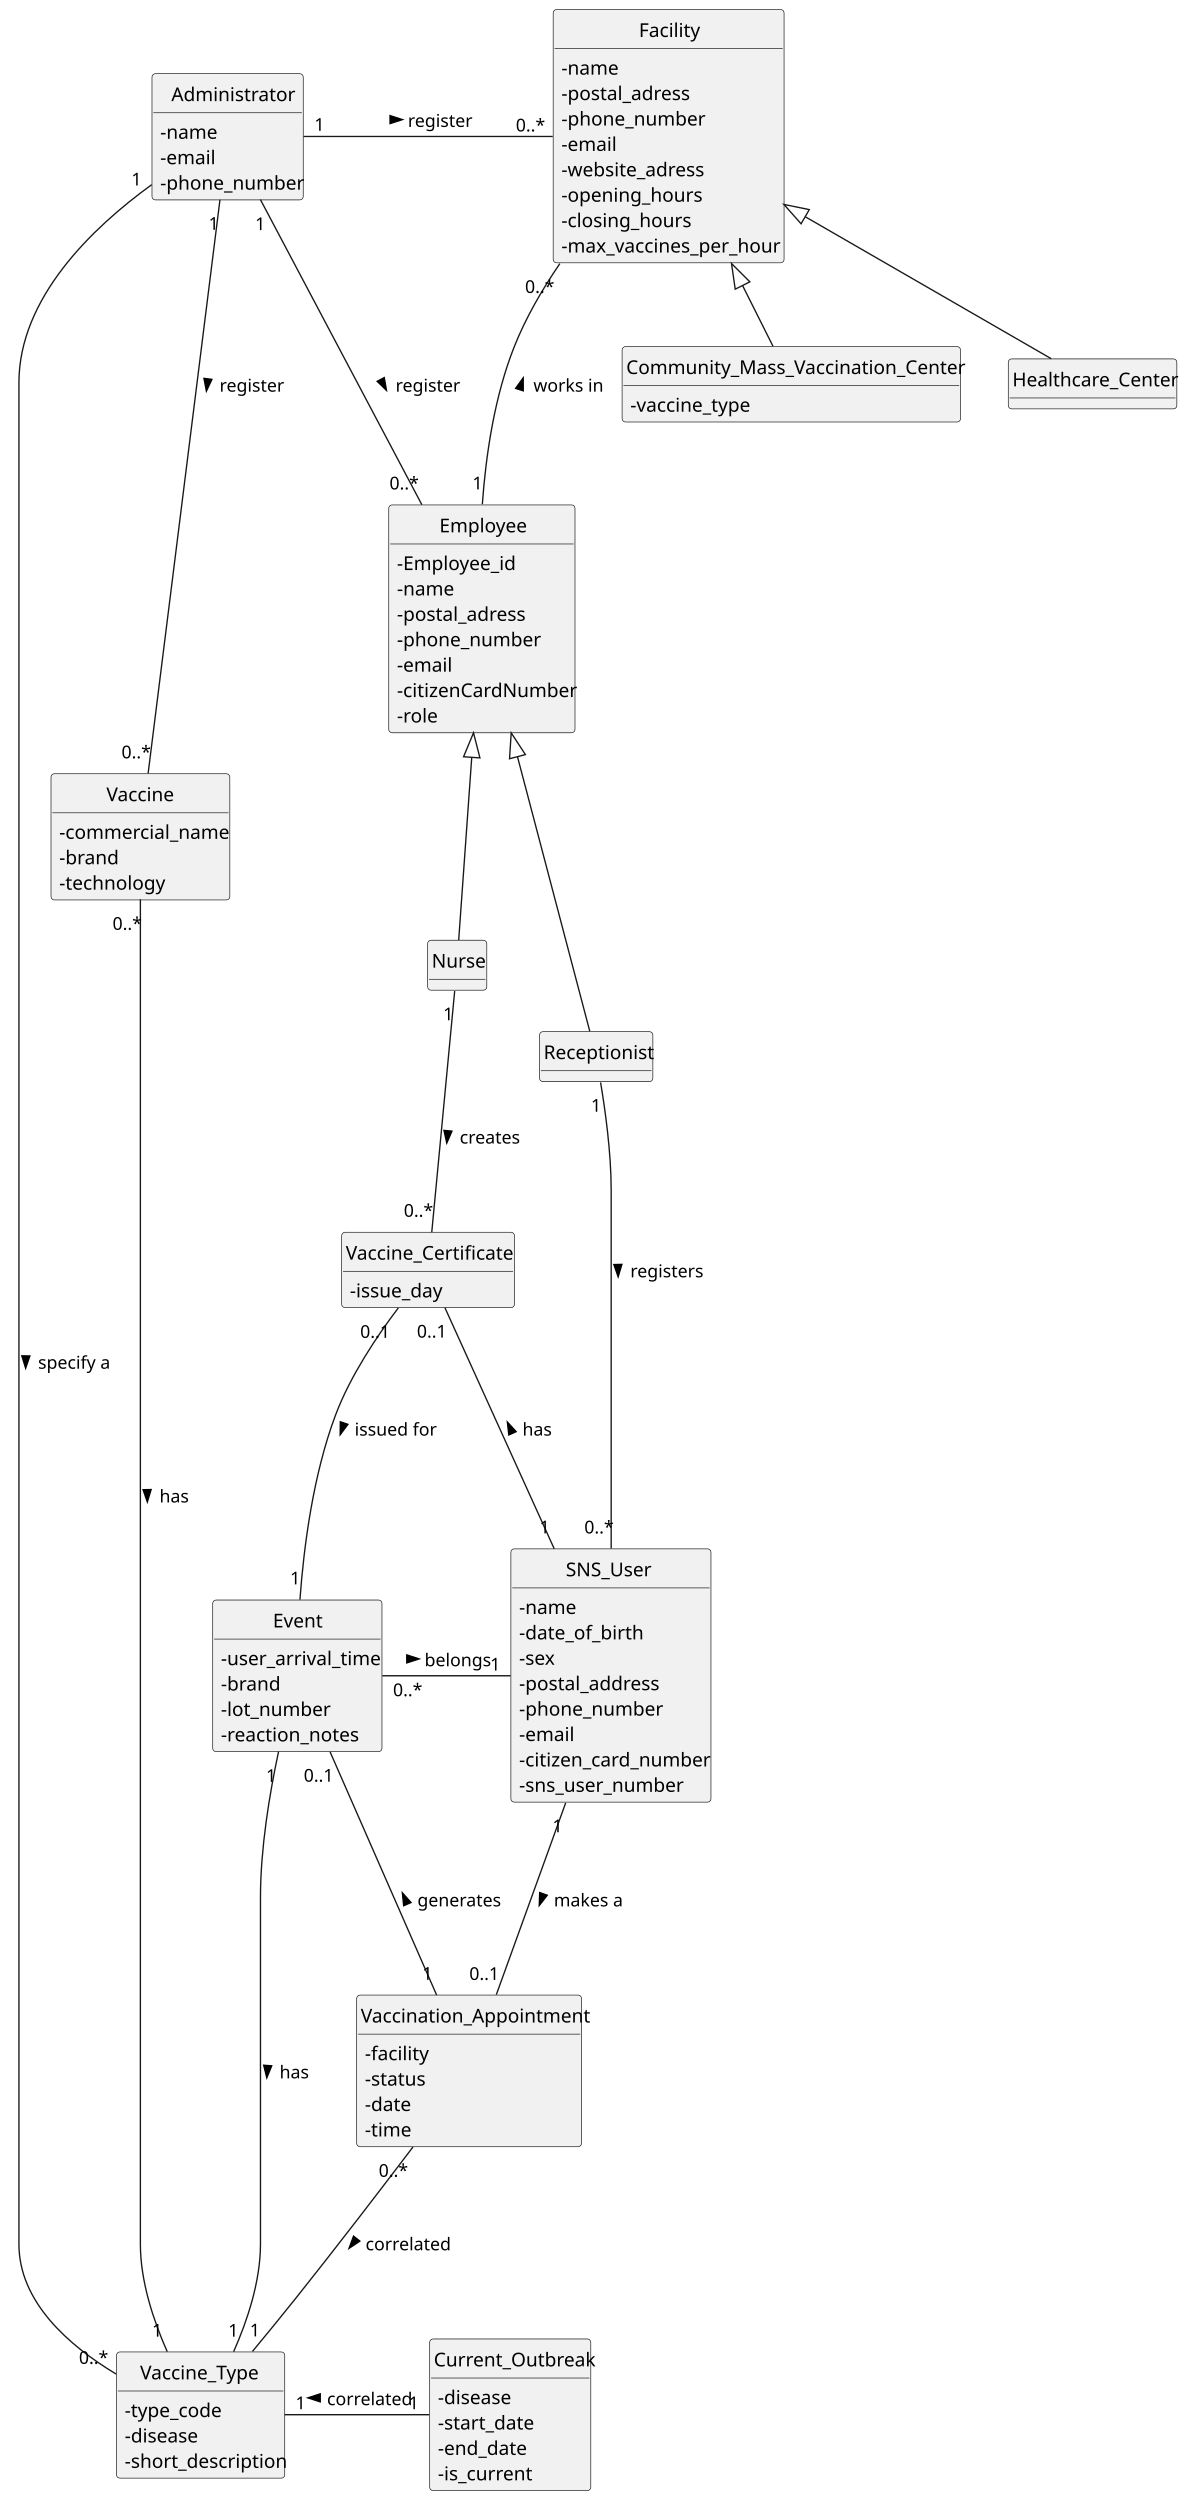
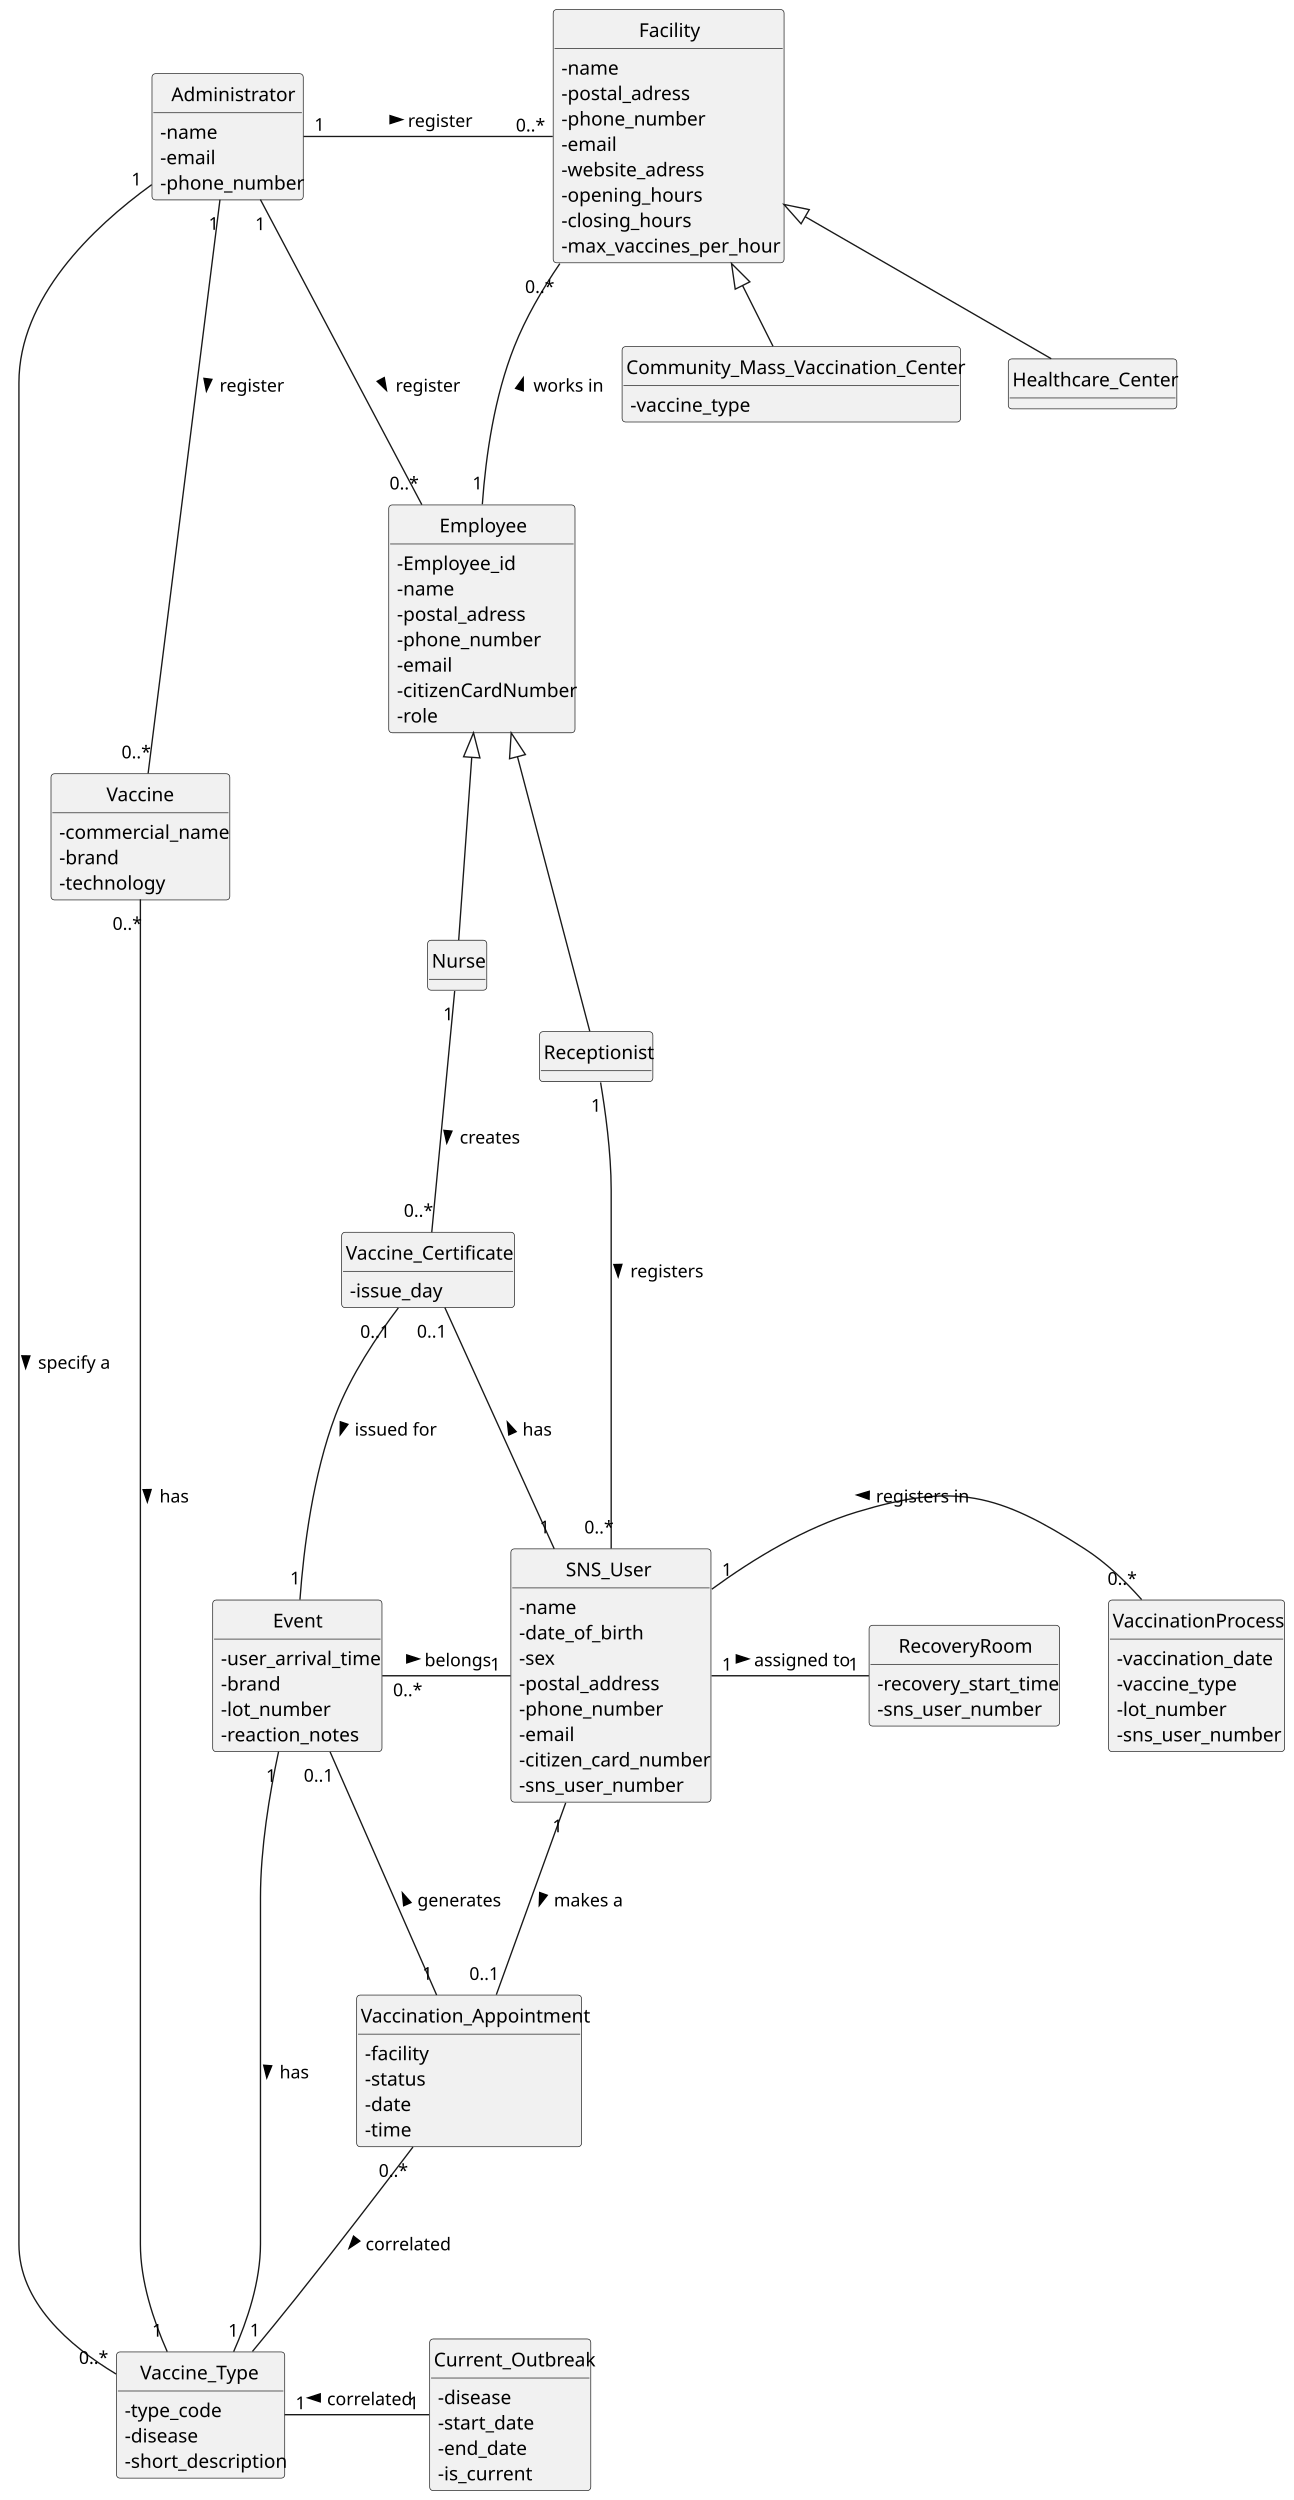
- <svg xmlns="http://www.w3.org/2000/svg" contentStyleType="text/css" height="1832px" preserveAspectRatio="none" style="width:869px;height:1832px;background:#FFFFFF;" version="1.1" viewBox="0 0 869 1832" width="869px" zoomAndPan="magnify">
+ <svg xmlns="http://www.w3.org/2000/svg" contentStyleType="text/css" height="1832px" preserveAspectRatio="none" style="width:948px;height:1832px;background:#FFFFFF;" version="1.1" viewBox="0 0 948 1832" width="948px" zoomAndPan="magnify">
  <defs />
  <g>
    <g id="elem_Vaccine">
-       <rect codeLine="8" fill="#F1F1F1" height="92.484" id="Vaccine" rx="2.5" ry="2.5" style="stroke:#181818;stroke-width:0.5;" width="131.034" x="37.373" y="567" />
+       <rect codeLine="6" fill="#F1F1F1" height="92.484" id="Vaccine" rx="2.5" ry="2.5" style="stroke:#181818;stroke-width:0.5;" width="131.034" x="37.373" y="567" />
      <text fill="#000000" font-family="sans-serif" font-size="14" lengthAdjust="spacing" textLength="49.807" x="77.986" y="587.107">Vaccine</text>
      <line style="stroke:#181818;stroke-width:0.5;" x1="38.373" x2="167.407" y1="595.621" y2="595.621" />
      <text fill="#000000" font-family="sans-serif" font-size="14" lengthAdjust="spacing" textLength="119.034" x="43.373" y="614.729">-commercial_name</text>
      <text fill="#000000" font-family="sans-serif" font-size="14" lengthAdjust="spacing" textLength="40.469" x="43.373" y="633.35">-brand</text>
      <text fill="#000000" font-family="sans-serif" font-size="14" lengthAdjust="spacing" textLength="72.379" x="43.373" y="651.971">-technology</text>
    </g>
    <g id="elem_Vaccine_Type">
-       <rect codeLine="14" fill="#F1F1F1" height="92.484" id="Vaccine_Type" rx="2.5" ry="2.5" style="stroke:#181818;stroke-width:0.5;" width="123.275" x="85.373" y="1723.5" />
+       <rect codeLine="12" fill="#F1F1F1" height="92.484" id="Vaccine_Type" rx="2.5" ry="2.5" style="stroke:#181818;stroke-width:0.5;" width="123.275" x="85.373" y="1723.5" />
      <text fill="#000000" font-family="sans-serif" font-size="14" lengthAdjust="spacing" textLength="88.717" x="102.652" y="1743.607">Vaccine_Type</text>
      <line style="stroke:#181818;stroke-width:0.5;" x1="86.373" x2="207.648" y1="1752.121" y2="1752.121" />
      <text fill="#000000" font-family="sans-serif" font-size="14" lengthAdjust="spacing" textLength="69.269" x="91.373" y="1771.228">-type_code</text>
      <text fill="#000000" font-family="sans-serif" font-size="14" lengthAdjust="spacing" textLength="52.917" x="91.373" y="1789.85">-disease</text>
      <text fill="#000000" font-family="sans-serif" font-size="14" lengthAdjust="spacing" textLength="111.275" x="91.373" y="1808.471">-short_description</text>
    </g>
    <g id="elem_Facility">
-       <rect codeLine="20" fill="#F1F1F1" height="185.59" id="Facility" rx="2.5" ry="2.5" style="stroke:#181818;stroke-width:0.5;" width="169.192" x="405.373" y="7" />
+       <rect codeLine="18" fill="#F1F1F1" height="185.59" id="Facility" rx="2.5" ry="2.5" style="stroke:#181818;stroke-width:0.5;" width="169.192" x="405.373" y="7" />
      <text fill="#000000" font-family="sans-serif" font-size="14" lengthAdjust="spacing" textLength="43.559" x="468.19" y="27.107">Facility</text>
      <line style="stroke:#181818;stroke-width:0.5;" x1="406.373" x2="573.565" y1="35.621" y2="35.621" />
      <text fill="#000000" font-family="sans-serif" font-size="14" lengthAdjust="spacing" textLength="39.683" x="411.373" y="54.728">-name</text>
      <text fill="#000000" font-family="sans-serif" font-size="14" lengthAdjust="spacing" textLength="91.827" x="411.373" y="73.35">-postal_adress</text>
      <text fill="#000000" font-family="sans-serif" font-size="14" lengthAdjust="spacing" textLength="98.848" x="411.373" y="91.971">-phone_number</text>
      <text fill="#000000" font-family="sans-serif" font-size="14" lengthAdjust="spacing" textLength="38.117" x="411.373" y="110.592">-email</text>
      <text fill="#000000" font-family="sans-serif" font-size="14" lengthAdjust="spacing" textLength="101.938" x="411.373" y="129.213">-website_adress</text>
      <text fill="#000000" font-family="sans-serif" font-size="14" lengthAdjust="spacing" textLength="97.296" x="411.373" y="147.834">-opening_hours</text>
      <text fill="#000000" font-family="sans-serif" font-size="14" lengthAdjust="spacing" textLength="91.048" x="411.373" y="166.455">-closing_hours</text>
      <text fill="#000000" font-family="sans-serif" font-size="14" lengthAdjust="spacing" textLength="157.192" x="411.373" y="185.076">-max_vaccines_per_hour</text>
    </g>
    <g id="elem_Employee">
-       <rect codeLine="31" fill="#F1F1F1" height="166.969" id="Employee" rx="2.5" ry="2.5" style="stroke:#181818;stroke-width:0.5;" width="136.482" x="284.873" y="370" />
+       <rect codeLine="29" fill="#F1F1F1" height="166.969" id="Employee" rx="2.5" ry="2.5" style="stroke:#181818;stroke-width:0.5;" width="136.482" x="284.873" y="370" />
      <text fill="#000000" font-family="sans-serif" font-size="14" lengthAdjust="spacing" textLength="62.255" x="321.986" y="390.107">Employee</text>
      <line style="stroke:#181818;stroke-width:0.5;" x1="285.873" x2="420.355" y1="398.621" y2="398.621" />
      <text fill="#000000" font-family="sans-serif" font-size="14" lengthAdjust="spacing" textLength="85.6" x="290.873" y="417.728">-Employee_id</text>
      <text fill="#000000" font-family="sans-serif" font-size="14" lengthAdjust="spacing" textLength="39.683" x="290.873" y="436.35">-name</text>
      <text fill="#000000" font-family="sans-serif" font-size="14" lengthAdjust="spacing" textLength="91.827" x="290.873" y="454.971">-postal_adress</text>
      <text fill="#000000" font-family="sans-serif" font-size="14" lengthAdjust="spacing" textLength="98.848" x="290.873" y="473.592">-phone_number</text>
      <text fill="#000000" font-family="sans-serif" font-size="14" lengthAdjust="spacing" textLength="38.117" x="290.873" y="492.213">-email</text>
      <text fill="#000000" font-family="sans-serif" font-size="14" lengthAdjust="spacing" textLength="124.482" x="290.873" y="510.834">-citizenCardNumber</text>
      <text fill="#000000" font-family="sans-serif" font-size="14" lengthAdjust="spacing" textLength="28.007" x="290.873" y="529.455">-role</text>
    </g>
    <g id="elem_SNS_User">
-       <rect codeLine="42" fill="#F1F1F1" height="185.59" id="SNS_User" rx="2.5" ry="2.5" style="stroke:#181818;stroke-width:0.5;" width="146.62" x="374.373" y="1135" />
+       <rect codeLine="39" fill="#F1F1F1" height="185.59" id="SNS_User" rx="2.5" ry="2.5" style="stroke:#181818;stroke-width:0.5;" width="146.62" x="374.373" y="1135" />
      <text fill="#000000" font-family="sans-serif" font-size="14" lengthAdjust="spacing" textLength="66.131" x="414.617" y="1155.107">SNS_User</text>
      <line style="stroke:#181818;stroke-width:0.5;" x1="375.373" x2="519.993" y1="1163.621" y2="1163.621" />
      <text fill="#000000" font-family="sans-serif" font-size="14" lengthAdjust="spacing" textLength="39.683" x="380.373" y="1182.728">-name</text>
      <text fill="#000000" font-family="sans-serif" font-size="14" lengthAdjust="spacing" textLength="86.393" x="380.373" y="1201.35">-date_of_birth</text>
      <text fill="#000000" font-family="sans-serif" font-size="14" lengthAdjust="spacing" textLength="26.448" x="380.373" y="1219.971">-sex</text>
      <text fill="#000000" font-family="sans-serif" font-size="14" lengthAdjust="spacing" textLength="99.613" x="380.373" y="1238.592">-postal_address</text>
      <text fill="#000000" font-family="sans-serif" font-size="14" lengthAdjust="spacing" textLength="98.848" x="380.373" y="1257.213">-phone_number</text>
      <text fill="#000000" font-family="sans-serif" font-size="14" lengthAdjust="spacing" textLength="38.117" x="380.373" y="1275.834">-email</text>
      <text fill="#000000" font-family="sans-serif" font-size="14" lengthAdjust="spacing" textLength="134.62" x="380.373" y="1294.455">-citizen_card_number</text>
      <text fill="#000000" font-family="sans-serif" font-size="14" lengthAdjust="spacing" textLength="116.724" x="380.373" y="1313.076">-sns_user_number</text>
    </g>
    <g id="elem_Vaccination_Appointment">
-       <rect codeLine="55" fill="#F1F1F1" height="111.106" id="Vaccination_Appointment" rx="2.5" ry="2.5" style="stroke:#181818;stroke-width:0.5;" width="164.772" x="261.373" y="1462" />
+       <rect codeLine="50" fill="#F1F1F1" height="111.106" id="Vaccination_Appointment" rx="2.5" ry="2.5" style="stroke:#181818;stroke-width:0.5;" width="164.772" x="261.373" y="1462" />
      <text fill="#000000" font-family="sans-serif" font-size="14" lengthAdjust="spacing" textLength="158.772" x="264.373" y="1482.107">Vaccination_Appointment</text>
      <line style="stroke:#181818;stroke-width:0.5;" x1="262.373" x2="425.144" y1="1490.621" y2="1490.621" />
      <text fill="#000000" font-family="sans-serif" font-size="14" lengthAdjust="spacing" textLength="43.559" x="267.373" y="1509.728">-facility</text>
      <text fill="#000000" font-family="sans-serif" font-size="14" lengthAdjust="spacing" textLength="42.014" x="267.373" y="1528.35">-status</text>
      <text fill="#000000" font-family="sans-serif" font-size="14" lengthAdjust="spacing" textLength="31.91" x="267.373" y="1546.971">-date</text>
      <text fill="#000000" font-family="sans-serif" font-size="14" lengthAdjust="spacing" textLength="31.11" x="267.373" y="1565.592">-time</text>
    </g>
    <g id="elem_Current_Outbreak">
-       <rect codeLine="62" fill="#F1F1F1" height="111.106" id="Current_Outbreak" rx="2.5" ry="2.5" style="stroke:#181818;stroke-width:0.5;" width="118.055" x="314.873" y="1714" />
+       <rect codeLine="57" fill="#F1F1F1" height="111.106" id="Current_Outbreak" rx="2.5" ry="2.5" style="stroke:#181818;stroke-width:0.5;" width="118.055" x="314.873" y="1714" />
      <text fill="#000000" font-family="sans-serif" font-size="14" lengthAdjust="spacing" textLength="112.055" x="317.873" y="1734.107">Current_Outbreak</text>
      <line style="stroke:#181818;stroke-width:0.5;" x1="315.873" x2="431.927" y1="1742.621" y2="1742.621" />
      <text fill="#000000" font-family="sans-serif" font-size="14" lengthAdjust="spacing" textLength="52.917" x="320.873" y="1761.728">-disease</text>
      <text fill="#000000" font-family="sans-serif" font-size="14" lengthAdjust="spacing" textLength="66.924" x="320.873" y="1780.35">-start_date</text>
      <text fill="#000000" font-family="sans-serif" font-size="14" lengthAdjust="spacing" textLength="63.055" x="320.873" y="1798.971">-end_date</text>
      <text fill="#000000" font-family="sans-serif" font-size="14" lengthAdjust="spacing" textLength="66.131" x="320.873" y="1817.592">-is_current</text>
    </g>
    <g id="elem_Community_Mass_Vaccination_Center">
-       <rect codeLine="69" fill="#F1F1F1" height="55.242" id="Community_Mass_Vaccination_Center" rx="2.5" ry="2.5" style="stroke:#181818;stroke-width:0.5;" width="247.999" x="455.873" y="254" />
+       <rect codeLine="64" fill="#F1F1F1" height="55.242" id="Community_Mass_Vaccination_Center" rx="2.5" ry="2.5" style="stroke:#181818;stroke-width:0.5;" width="247.999" x="455.873" y="254" />
      <text fill="#000000" font-family="sans-serif" font-size="14" lengthAdjust="spacing" textLength="241.999" x="458.873" y="274.107">Community_Mass_Vaccination_Center</text>
      <line style="stroke:#181818;stroke-width:0.5;" x1="456.873" x2="702.872" y1="282.621" y2="282.621" />
      <text fill="#000000" font-family="sans-serif" font-size="14" lengthAdjust="spacing" textLength="86.379" x="461.873" y="301.728">-vaccine_type</text>
    </g>
    <g id="elem_Healthcare_Center">
-       <rect codeLine="73" fill="#F1F1F1" height="36.621" id="Healthcare_Center" rx="2.5" ry="2.5" style="stroke:#181818;stroke-width:0.5;" width="123.51" x="738.873" y="263" />
+       <rect codeLine="68" fill="#F1F1F1" height="36.621" id="Healthcare_Center" rx="2.5" ry="2.5" style="stroke:#181818;stroke-width:0.5;" width="123.51" x="738.873" y="263" />
      <text fill="#000000" font-family="sans-serif" font-size="14" lengthAdjust="spacing" textLength="117.51" x="741.873" y="283.107">Healthcare_Center</text>
      <line style="stroke:#181818;stroke-width:0.5;" x1="739.873" x2="861.382" y1="291.621" y2="291.621" />
    </g>
    <g id="elem_Nurse">
-       <rect codeLine="76" fill="#F1F1F1" height="36.621" id="Nurse" rx="2.5" ry="2.5" style="stroke:#181818;stroke-width:0.5;" width="43.345" x="313.373" y="689" />
+       <rect codeLine="71" fill="#F1F1F1" height="36.621" id="Nurse" rx="2.5" ry="2.5" style="stroke:#181818;stroke-width:0.5;" width="43.345" x="313.373" y="689" />
      <text fill="#000000" font-family="sans-serif" font-size="14" lengthAdjust="spacing" textLength="37.345" x="316.373" y="709.107">Nurse</text>
      <line style="stroke:#181818;stroke-width:0.5;" x1="314.373" x2="355.717" y1="717.621" y2="717.621" />
    </g>
    <g id="elem_Receptionist">
-       <rect codeLine="80" fill="#F1F1F1" height="36.621" id="Receptionist" rx="2.5" ry="2.5" style="stroke:#181818;stroke-width:0.5;" width="83.041" x="395.373" y="756" />
+       <rect codeLine="74" fill="#F1F1F1" height="36.621" id="Receptionist" rx="2.5" ry="2.5" style="stroke:#181818;stroke-width:0.5;" width="83.041" x="395.373" y="756" />
      <text fill="#000000" font-family="sans-serif" font-size="14" lengthAdjust="spacing" textLength="77.041" x="398.373" y="776.107">Receptionist</text>
      <line style="stroke:#181818;stroke-width:0.5;" x1="396.373" x2="477.414" y1="784.621" y2="784.621" />
    </g>
    <g id="elem_Event">
-       <rect codeLine="85" fill="#F1F1F1" height="111.106" id="Event" rx="2.5" ry="2.5" style="stroke:#181818;stroke-width:0.5;" width="124.034" x="155.873" y="1172.5" />
+       <rect codeLine="77" fill="#F1F1F1" height="111.106" id="Event" rx="2.5" ry="2.5" style="stroke:#181818;stroke-width:0.5;" width="124.034" x="155.873" y="1172.5" />
      <text fill="#000000" font-family="sans-serif" font-size="14" lengthAdjust="spacing" textLength="35.8" x="199.99" y="1192.607">Event</text>
      <line style="stroke:#181818;stroke-width:0.5;" x1="156.873" x2="278.907" y1="1201.121" y2="1201.121" />
      <text fill="#000000" font-family="sans-serif" font-size="14" lengthAdjust="spacing" textLength="112.034" x="161.873" y="1220.228">-user_arrival_time</text>
      <text fill="#000000" font-family="sans-serif" font-size="14" lengthAdjust="spacing" textLength="40.469" x="161.873" y="1238.85">-brand</text>
      <text fill="#000000" font-family="sans-serif" font-size="14" lengthAdjust="spacing" textLength="74.703" x="161.873" y="1257.471">-lot_number</text>
      <text fill="#000000" font-family="sans-serif" font-size="14" lengthAdjust="spacing" textLength="96.503" x="161.873" y="1276.092">-reaction_notes</text>
    </g>
    <g id="elem_Administrator">
-       <rect codeLine="92" fill="#F1F1F1" height="92.484" id="Administrator" rx="2.5" ry="2.5" style="stroke:#181818;stroke-width:0.5;" width="110.848" x="111.373" y="54" />
+       <rect codeLine="84" fill="#F1F1F1" height="92.484" id="Administrator" rx="2.5" ry="2.5" style="stroke:#181818;stroke-width:0.5;" width="110.848" x="111.373" y="54" />
      <text fill="#000000" font-family="sans-serif" font-size="14" lengthAdjust="spacing" textLength="82.469" x="125.562" y="74.107">Administrator</text>
      <line style="stroke:#181818;stroke-width:0.5;" x1="112.373" x2="221.22" y1="82.621" y2="82.621" />
      <text fill="#000000" font-family="sans-serif" font-size="14" lengthAdjust="spacing" textLength="39.683" x="117.373" y="101.728">-name</text>
      <text fill="#000000" font-family="sans-serif" font-size="14" lengthAdjust="spacing" textLength="38.117" x="117.373" y="120.35">-email</text>
      <text fill="#000000" font-family="sans-serif" font-size="14" lengthAdjust="spacing" textLength="98.848" x="117.373" y="138.971">-phone_number</text>
    </g>
    <g id="elem_Vaccine_Certificate">
-       <rect codeLine="98" fill="#F1F1F1" height="55.242" id="Vaccine_Certificate" rx="2.5" ry="2.5" style="stroke:#181818;stroke-width:0.5;" width="126.613" x="250.373" y="903" />
+       <rect codeLine="90" fill="#F1F1F1" height="55.242" id="Vaccine_Certificate" rx="2.5" ry="2.5" style="stroke:#181818;stroke-width:0.5;" width="126.613" x="250.373" y="903" />
      <text fill="#000000" font-family="sans-serif" font-size="14" lengthAdjust="spacing" textLength="120.613" x="253.373" y="923.107">Vaccine_Certificate</text>
      <line style="stroke:#181818;stroke-width:0.5;" x1="251.373" x2="375.986" y1="931.621" y2="931.621" />
      <text fill="#000000" font-family="sans-serif" font-size="14" lengthAdjust="spacing" textLength="67.703" x="256.373" y="950.729">-issue_day</text>
    </g>
+     <g id="elem_VaccinationProcess">
+       <rect codeLine="94" fill="#F1F1F1" height="111.106" id="VaccinationProcess" rx="2.5" ry="2.5" style="stroke:#181818;stroke-width:0.5;" width="128.951" x="812.373" y="1172.5" />
+       <text fill="#000000" font-family="sans-serif" font-size="14" lengthAdjust="spacing" textLength="122.951" x="815.373" y="1192.607">VaccinationProcess</text>
+       <line style="stroke:#181818;stroke-width:0.5;" x1="813.373" x2="940.324" y1="1201.121" y2="1201.121" />
+       <text fill="#000000" font-family="sans-serif" font-size="14" lengthAdjust="spacing" textLength="109.737" x="818.373" y="1220.228">-vaccination_date</text>
+       <text fill="#000000" font-family="sans-serif" font-size="14" lengthAdjust="spacing" textLength="86.379" x="818.373" y="1238.85">-vaccine_type</text>
+       <text fill="#000000" font-family="sans-serif" font-size="14" lengthAdjust="spacing" textLength="74.703" x="818.373" y="1257.471">-lot_number</text>
+       <text fill="#000000" font-family="sans-serif" font-size="14" lengthAdjust="spacing" textLength="116.724" x="818.373" y="1276.092">-sns_user_number</text>
+     </g>
+     <g id="elem_RecoveryRoom">
+       <rect codeLine="101" fill="#F1F1F1" height="73.863" id="RecoveryRoom" rx="2.5" ry="2.5" style="stroke:#181818;stroke-width:0.5;" width="139.593" x="636.873" y="1191" />
+       <text fill="#000000" font-family="sans-serif" font-size="14" lengthAdjust="spacing" textLength="96.476" x="658.431" y="1211.107">RecoveryRoom</text>
+       <line style="stroke:#181818;stroke-width:0.5;" x1="637.873" x2="775.465" y1="1219.621" y2="1219.621" />
+       <text fill="#000000" font-family="sans-serif" font-size="14" lengthAdjust="spacing" textLength="127.593" x="642.873" y="1238.728">-recovery_start_time</text>
+       <text fill="#000000" font-family="sans-serif" font-size="14" lengthAdjust="spacing" textLength="116.724" x="642.873" y="1257.35">-sns_user_number</text>
+     </g>
    <g id="link_Employee_Nurse">
-       <path codeLine="102" d="M345.699,554.964 C341.819,609.224 338.353,657.8 336.133,688.9 " fill="none" id="Employee-backto-Nurse" style="stroke:#181818;stroke-width:1.0;" />
+       <path codeLine="106" d="M345.699,554.964 C341.819,609.224 338.353,657.8 336.133,688.9 " fill="none" id="Employee-backto-Nurse" style="stroke:#181818;stroke-width:1.0;" />
      <polygon fill="none" points="346.983,537.01,339.714,554.536,351.683,555.392,346.983,537.01" style="stroke:#181818;stroke-width:1.0;" />
    </g>
    <g id="link_Employee_Receptionist">
-       <path codeLine="103" d="M379.196,554.477 C398.736,628.687 421.393,714.71 432.193,755.73 " fill="none" id="Employee-backto-Receptionist" style="stroke:#181818;stroke-width:1.0;" />
+       <path codeLine="107" d="M379.196,554.477 C398.736,628.687 421.393,714.71 432.193,755.73 " fill="none" id="Employee-backto-Receptionist" style="stroke:#181818;stroke-width:1.0;" />
      <polygon fill="none" points="374.613,537.07,373.394,556.005,384.998,552.949,374.613,537.07" style="stroke:#181818;stroke-width:1.0;" />
    </g>
    <g id="link_Facility_Community_Mass_Vaccination_Center">
-       <path codeLine="105" d="M544.13,209.211 C555.26,231.411 558.233,237.34 566.443,253.72 " fill="none" id="Facility-backto-Community_Mass_Vaccination_Center" style="stroke:#181818;stroke-width:1.0;" />
+       <path codeLine="109" d="M544.13,209.211 C555.26,231.411 558.233,237.34 566.443,253.72 " fill="none" id="Facility-backto-Community_Mass_Vaccination_Center" style="stroke:#181818;stroke-width:1.0;" />
      <polygon fill="none" points="536.063,193.12,538.766,211.9,549.494,206.522,536.063,193.12" style="stroke:#181818;stroke-width:1.0;" />
    </g>
    <g id="link_Facility_Healthcare_Center">
-       <path codeLine="106" d="M590.032,158.809 C654.962,196.289 725.313,236.89 770.353,262.88 " fill="none" id="Facility-backto-Healthcare_Center" style="stroke:#181818;stroke-width:1.0;" />
+       <path codeLine="110" d="M590.032,158.809 C654.962,196.289 725.313,236.89 770.353,262.88 " fill="none" id="Facility-backto-Healthcare_Center" style="stroke:#181818;stroke-width:1.0;" />
      <polygon fill="none" points="574.443,149.81,587.032,164.005,593.031,153.612,574.443,149.81" style="stroke:#181818;stroke-width:1.0;" />
    </g>
    <g id="link_Facility_Employee">
-       <path codeLine="108" d="M410.253,193.17 C397.203,212.25 385.223,232.98 376.873,254 C362.453,290.29 356.073,333.02 353.453,369.52 " fill="none" id="Facility-Employee" style="stroke:#181818;stroke-width:1.0;" />
+       <path codeLine="112" d="M410.253,193.17 C397.203,212.25 385.223,232.98 376.873,254 C362.453,290.29 356.073,333.02 353.453,369.52 " fill="none" id="Facility-Employee" style="stroke:#181818;stroke-width:1.0;" />
      <polygon fill="#000000" points="383.406,276.886,377.835,284.595,383.43,286.397,383.406,276.886" style="stroke:#000000;stroke-width:1.0;" />
      <text fill="#000000" font-family="sans-serif" font-size="13" lengthAdjust="spacing" textLength="47.677" x="390.873" y="287.028">works in</text>
      <text fill="#000000" font-family="sans-serif" font-size="13" lengthAdjust="spacing" textLength="19.513" x="384.72" y="214.69">0..*</text>
      <text fill="#000000" font-family="sans-serif" font-size="13" lengthAdjust="spacing" textLength="7.23" x="346.191" y="358.615">1</text>
    </g>
    <g id="link_Administrator_Employee">
-       <path codeLine="110" d="M190.813,146.23 C220.633,202.6 272.173,300 309.133,369.84 " fill="none" id="Administrator-Employee" style="stroke:#181818;stroke-width:1.0;" />
+       <path codeLine="114" d="M190.813,146.23 C220.633,202.6 272.173,300 309.133,369.84 " fill="none" id="Administrator-Employee" style="stroke:#181818;stroke-width:1.0;" />
      <polygon fill="#000000" points="283.211,286.065,281.578,276.696,276.383,279.445,283.211,286.065" style="stroke:#000000;stroke-width:1.0;" />
      <text fill="#000000" font-family="sans-serif" font-size="13" lengthAdjust="spacing" textLength="43.348" x="289.873" y="287.028">register</text>
      <text fill="#000000" font-family="sans-serif" font-size="13" lengthAdjust="spacing" textLength="7.23" x="186.972" y="168.624">1</text>
      <text fill="#000000" font-family="sans-serif" font-size="13" lengthAdjust="spacing" textLength="19.513" x="285.392" y="358.675">0..*</text>
    </g>
    <g id="link_Administrator_Vaccine">
-       <path codeLine="112" d="M161.193,146.35 C149.053,243.32 120.673,469.87 108.543,566.75 " fill="none" id="Administrator-Vaccine" style="stroke:#181818;stroke-width:1.0;" />
+       <path codeLine="116" d="M161.193,146.35 C149.053,243.32 120.673,469.87 108.543,566.75 " fill="none" id="Administrator-Vaccine" style="stroke:#181818;stroke-width:1.0;" />
      <polygon fill="#000000" points="151.251,286.607,155.291,277.997,149.459,277.267,151.251,286.607" style="stroke:#000000;stroke-width:1.0;" />
      <text fill="#000000" font-family="sans-serif" font-size="13" lengthAdjust="spacing" textLength="43.348" x="160.873" y="287.028">register</text>
      <text fill="#000000" font-family="sans-serif" font-size="13" lengthAdjust="spacing" textLength="7.23" x="152.872" y="168.42">1</text>
      <text fill="#000000" font-family="sans-serif" font-size="13" lengthAdjust="spacing" textLength="19.513" x="89.015" y="555.723">0..*</text>
    </g>
    <g id="link_Administrator_Facility">
-       <path codeLine="114" d="M222.403,100 C272.633,100 347.353,100 405.063,100 " fill="none" id="Administrator-Facility" style="stroke:#181818;stroke-width:1.0;" />
+       <path codeLine="118" d="M222.403,100 C272.633,100 347.353,100 405.063,100 " fill="none" id="Administrator-Facility" style="stroke:#181818;stroke-width:1.0;" />
      <polygon fill="#000000" points="294.873,87.645,285.827,84.707,285.827,90.584,294.873,87.645" style="stroke:#000000;stroke-width:1.0;" />
      <text fill="#000000" font-family="sans-serif" font-size="13" lengthAdjust="spacing" textLength="43.348" x="298.873" y="93.028">register</text>
      <text fill="#000000" font-family="sans-serif" font-size="13" lengthAdjust="spacing" textLength="7.23" x="230.36" y="95.873">1</text>
      <text fill="#000000" font-family="sans-serif" font-size="13" lengthAdjust="spacing" textLength="19.513" x="377.972" y="96.328">0..*</text>
    </g>
    <g id="link_Administrator_Vaccine_Type">
-       <path codeLine="116" d="M111.203,135.3 C67.453,166.99 13.873,218.46 13.873,280.5 C13.873,280.5 13.873,280.5 13.873,1644.5 C13.873,1686.8 50.313,1718.79 85.043,1739.68 " fill="none" id="Administrator-Vaccine_Type" style="stroke:#181818;stroke-width:1.0;" />
+       <path codeLine="120" d="M111.203,135.3 C67.453,166.99 13.873,218.46 13.873,280.5 C13.873,280.5 13.873,280.5 13.873,1644.5 C13.873,1686.8 50.313,1718.79 85.043,1739.68 " fill="none" id="Administrator-Vaccine_Type" style="stroke:#181818;stroke-width:1.0;" />
      <polygon fill="#000000" points="18.791,1002.645,21.877,993.649,16,993.553,18.791,1002.645" style="stroke:#000000;stroke-width:1.0;" />
      <text fill="#000000" font-family="sans-serif" font-size="13" lengthAdjust="spacing" textLength="51.302" x="27.873" y="1003.028">specify a</text>
      <text fill="#000000" font-family="sans-serif" font-size="13" lengthAdjust="spacing" textLength="7.23" x="96.277" y="135.917">1</text>
      <text fill="#000000" font-family="sans-serif" font-size="13" lengthAdjust="spacing" textLength="19.513" x="57.809" y="1732.266">0..*</text>
    </g>
    <g id="link_SNS_User_Vaccination_Appointment">
-       <path codeLine="118" d="M414.533,1321.15 C397.783,1367.47 378.043,1422.03 363.703,1461.7 " fill="none" id="SNS_User-Vaccination_Appointment" style="stroke:#181818;stroke-width:1.0;" />
+       <path codeLine="122" d="M414.533,1321.15 C397.783,1367.47 378.043,1422.03 363.703,1461.7 " fill="none" id="SNS_User-Vaccination_Appointment" style="stroke:#181818;stroke-width:1.0;" />
      <polygon fill="#000000" points="395.172,1396.348,401.012,1388.841,395.485,1386.842,395.172,1396.348" style="stroke:#000000;stroke-width:1.0;" />
      <text fill="#000000" font-family="sans-serif" font-size="13" lengthAdjust="spacing" textLength="49.131" x="405.873" y="1397.028">makes a</text>
      <text fill="#000000" font-family="sans-serif" font-size="13" lengthAdjust="spacing" textLength="7.23" x="404.849" y="1342.669">1</text>
      <text fill="#000000" font-family="sans-serif" font-size="13" lengthAdjust="spacing" textLength="21.684" x="343.895" y="1450.903">0..1</text>
    </g>
    <g id="link_Receptionist_SNS_User">
-       <path codeLine="120" d="M440.113,793.22 C443.363,812.52 447.873,844.35 447.873,872 C447.873,872 447.873,872 447.873,1047.5 C447.873,1075.86 447.873,1106.74 447.873,1134.76 " fill="none" id="Receptionist-SNS_User" style="stroke:#181818;stroke-width:1.0;" />
+       <path codeLine="124" d="M440.113,793.22 C443.363,812.52 447.873,844.35 447.873,872 C447.873,872 447.873,872 447.873,1047.5 C447.873,1075.86 447.873,1106.74 447.873,1134.76 " fill="none" id="Receptionist-SNS_User" style="stroke:#181818;stroke-width:1.0;" />
      <polygon fill="#000000" points="452.986,935.644,455.719,926.535,449.842,926.668,452.986,935.644" style="stroke:#000000;stroke-width:1.0;" />
      <text fill="#000000" font-family="sans-serif" font-size="13" lengthAdjust="spacing" textLength="49.848" x="461.873" y="936.028">registers</text>
      <text fill="#000000" font-family="sans-serif" font-size="13" lengthAdjust="spacing" textLength="7.23" x="433.068" y="814.654">1</text>
      <text fill="#000000" font-family="sans-serif" font-size="13" lengthAdjust="spacing" textLength="19.513" x="428.151" y="1123.709">0..*</text>
    </g>
    <g id="link_Vaccine_Type_Current_Outbreak">
-       <path codeLine="122" d="M208.603,1769.5 C241.553,1769.5 281.923,1769.5 314.503,1769.5 " fill="none" id="Vaccine_Type-Current_Outbreak" style="stroke:#181818;stroke-width:1.0;" />
+       <path codeLine="126" d="M208.603,1769.5 C241.553,1769.5 281.923,1769.5 314.503,1769.5 " fill="none" id="Vaccine_Type-Current_Outbreak" style="stroke:#181818;stroke-width:1.0;" />
      <polygon fill="#000000" points="225.623,1757.146,234.668,1760.084,234.668,1754.207,225.623,1757.146" style="stroke:#000000;stroke-width:1.0;" />
      <text fill="#000000" font-family="sans-serif" font-size="13" lengthAdjust="spacing" textLength="57.808" x="239.623" y="1762.528">correlated</text>
      <text fill="#000000" font-family="sans-serif" font-size="13" lengthAdjust="spacing" textLength="7.23" x="216.55" y="1765.481">1</text>
      <text fill="#000000" font-family="sans-serif" font-size="13" lengthAdjust="spacing" textLength="7.23" x="299.459" y="1765.451">1</text>
    </g>
    <g id="link_Vaccine_Vaccine_Type">
-       <path codeLine="124" d="M102.873,659.03 C102.873,690.98 102.873,734.87 102.873,773.5 C102.873,773.5 102.873,773.5 102.873,1644.5 C102.873,1671.68 112.383,1700.39 122.553,1723.33 " fill="none" id="Vaccine-Vaccine_Type" style="stroke:#181818;stroke-width:1.0;" />
+       <path codeLine="128" d="M102.873,659.03 C102.873,690.98 102.873,734.87 102.873,773.5 C102.873,773.5 102.873,773.5 102.873,1644.5 C102.873,1671.68 112.383,1700.39 122.553,1723.33 " fill="none" id="Vaccine-Vaccine_Type" style="stroke:#181818;stroke-width:1.0;" />
      <polygon fill="#000000" points="107.965,1100.645,110.736,1091.547,104.859,1091.655,107.965,1100.645" style="stroke:#000000;stroke-width:1.0;" />
      <text fill="#000000" font-family="sans-serif" font-size="13" lengthAdjust="spacing" textLength="20.96" x="116.873" y="1101.028">has</text>
      <text fill="#000000" font-family="sans-serif" font-size="13" lengthAdjust="spacing" textLength="19.513" x="82.454" y="681.393">0..*</text>
      <text fill="#000000" font-family="sans-serif" font-size="13" lengthAdjust="spacing" textLength="7.23" x="111.463" y="1712.314">1</text>
    </g>
    <g id="link_Nurse_Vaccine_Certificate">
-       <path codeLine="126" d="M333.193,726.21 C329.513,764.93 320.733,857.28 316.393,902.97 " fill="none" id="Nurse-Vaccine_Certificate" style="stroke:#181818;stroke-width:1.0;" />
+       <path codeLine="130" d="M333.193,726.21 C329.513,764.93 320.733,857.28 316.393,902.97 " fill="none" id="Nurse-Vaccine_Certificate" style="stroke:#181818;stroke-width:1.0;" />
      <polygon fill="#000000" points="327.399,837.623,331.181,828.897,325.33,828.341,327.399,837.623" style="stroke:#000000;stroke-width:1.0;" />
      <text fill="#000000" font-family="sans-serif" font-size="13" lengthAdjust="spacing" textLength="42.631" x="336.873" y="838.028">creates</text>
      <text fill="#000000" font-family="sans-serif" font-size="13" lengthAdjust="spacing" textLength="7.23" x="324.785" y="747.641">1</text>
      <text fill="#000000" font-family="sans-serif" font-size="13" lengthAdjust="spacing" textLength="19.513" x="295.882" y="891.672">0..*</text>
    </g>
    <g id="link_Vaccine_Certificate_Event">
-       <path codeLine="128" d="M291.903,958.4 C276.493,978.74 256.753,1008.03 245.873,1037 C229.453,1080.7 222.623,1133.42 219.793,1172.24 " fill="none" id="Vaccine_Certificate-Event" style="stroke:#181818;stroke-width:1.0;" />
+       <path codeLine="132" d="M291.903,958.4 C276.493,978.74 256.753,1008.03 245.873,1037 C229.453,1080.7 222.623,1133.42 219.793,1172.24 " fill="none" id="Vaccine_Certificate-Event" style="stroke:#181818;stroke-width:1.0;" />
      <polygon fill="#000000" points="249.275,1051.383,254.95,1043.752,249.38,1041.873,249.275,1051.383" style="stroke:#000000;stroke-width:1.0;" />
      <text fill="#000000" font-family="sans-serif" font-size="13" lengthAdjust="spacing" textLength="56.361" x="259.873" y="1052.028">issued for</text>
      <text fill="#000000" font-family="sans-serif" font-size="13" lengthAdjust="spacing" textLength="21.684" x="263.917" y="980.396">0..1</text>
      <text fill="#000000" font-family="sans-serif" font-size="13" lengthAdjust="spacing" textLength="7.23" x="212.603" y="1161.047">1</text>
    </g>
    <g id="link_Vaccination_Appointment_Vaccine_Type">
-       <path codeLine="130" d="M302.623,1573.31 C278.023,1605.73 246.003,1647.47 216.873,1684 C206.663,1696.81 195.403,1710.55 184.973,1723.15 " fill="none" id="Vaccination_Appointment-Vaccine_Type" style="stroke:#181818;stroke-width:1.0;" />
+       <path codeLine="134" d="M302.623,1573.31 C278.023,1605.73 246.003,1647.47 216.873,1684 C206.663,1696.81 195.403,1710.55 184.973,1723.15 " fill="none" id="Vaccination_Appointment-Vaccine_Type" style="stroke:#181818;stroke-width:1.0;" />
      <polygon fill="#000000" points="255.785,1647.578,263.682,1642.279,259.059,1638.649,255.785,1647.578" style="stroke:#000000;stroke-width:1.0;" />
      <text fill="#000000" font-family="sans-serif" font-size="13" lengthAdjust="spacing" textLength="57.808" x="267.873" y="1649.028">correlated</text>
      <text fill="#000000" font-family="sans-serif" font-size="13" lengthAdjust="spacing" textLength="19.513" x="277.483" y="1595.187">0..*</text>
      <text fill="#000000" font-family="sans-serif" font-size="13" lengthAdjust="spacing" textLength="7.23" x="183.051" y="1712.108">1</text>
    </g>
    <g id="link_Event_Vaccination_Appointment">
-       <path codeLine="132" d="M241.873,1283.75 C264.293,1334.91 297.573,1410.86 319.963,1461.95 " fill="none" id="Event-Vaccination_Appointment" style="stroke:#181818;stroke-width:1.0;" />
+       <path codeLine="136" d="M241.873,1283.75 C264.293,1334.91 297.573,1410.86 319.963,1461.95 " fill="none" id="Event-Vaccination_Appointment" style="stroke:#181818;stroke-width:1.0;" />
      <polygon fill="#000000" points="294.866,1387.066,295.804,1396.53,301.188,1394.171,294.866,1387.066" style="stroke:#000000;stroke-width:1.0;" />
      <text fill="#000000" font-family="sans-serif" font-size="13" lengthAdjust="spacing" textLength="57.821" x="305.873" y="1397.028">generates</text>
      <text fill="#000000" font-family="sans-serif" font-size="13" lengthAdjust="spacing" textLength="21.684" x="222.558" y="1305.62">0..1</text>
      <text fill="#000000" font-family="sans-serif" font-size="13" lengthAdjust="spacing" textLength="7.23" x="309.48" y="1450.784">1</text>
    </g>
    <g id="link_Event_SNS_User">
-       <path codeLine="134" d="M280.113,1228 C309.113,1228 343.833,1228 374.143,1228 " fill="none" id="Event-SNS_User" style="stroke:#181818;stroke-width:1.0;" />
+       <path codeLine="138" d="M280.113,1228 C309.113,1228 343.833,1228 374.143,1228 " fill="none" id="Event-SNS_User" style="stroke:#181818;stroke-width:1.0;" />
      <polygon fill="#000000" points="307.123,1215.646,298.077,1212.707,298.077,1218.584,307.123,1215.646" style="stroke:#000000;stroke-width:1.0;" />
      <text fill="#000000" font-family="sans-serif" font-size="13" lengthAdjust="spacing" textLength="45.538" x="311.123" y="1221.028">belongs</text>
      <text fill="#000000" font-family="sans-serif" font-size="13" lengthAdjust="spacing" textLength="19.513" x="287.985" y="1242.968">0..*</text>
      <text fill="#000000" font-family="sans-serif" font-size="13" lengthAdjust="spacing" textLength="7.23" x="359.21" y="1224.188">1</text>
    </g>
    <g id="link_Event_Vaccine_Type">
-       <path codeLine="136" d="M204.133,1283.56 C197.463,1314.68 190.873,1354.54 190.873,1390.5 C190.873,1390.5 190.873,1390.5 190.873,1644.5 C190.873,1671.68 181.363,1700.39 171.193,1723.33 " fill="none" id="Event-Vaccine_Type" style="stroke:#181818;stroke-width:1.0;" />
+       <path codeLine="140" d="M204.133,1283.56 C197.463,1314.68 190.873,1354.54 190.873,1390.5 C190.873,1390.5 190.873,1390.5 190.873,1644.5 C190.873,1671.68 181.363,1700.39 171.193,1723.33 " fill="none" id="Event-Vaccine_Type" style="stroke:#181818;stroke-width:1.0;" />
      <polygon fill="#000000" points="195.499,1522.631,199.105,1513.831,193.244,1513.392,195.499,1522.631" style="stroke:#000000;stroke-width:1.0;" />
      <text fill="#000000" font-family="sans-serif" font-size="13" lengthAdjust="spacing" textLength="20.96" x="204.873" y="1523.028">has</text>
      <text fill="#000000" font-family="sans-serif" font-size="13" lengthAdjust="spacing" textLength="7.23" x="194.936" y="1305.808">1</text>
      <text fill="#000000" font-family="sans-serif" font-size="13" lengthAdjust="spacing" textLength="7.23" x="167.247" y="1712.314">1</text>
    </g>
    <g id="link_Vaccine_Certificate_SNS_User">
-       <path codeLine="138" d="M326.003,958.24 C343.943,997.81 378.423,1073.85 406.143,1134.98 " fill="none" id="Vaccine_Certificate-SNS_User" style="stroke:#181818;stroke-width:1.0;" />
+       <path codeLine="142" d="M326.003,958.24 C343.943,997.81 378.423,1073.85 406.143,1134.98 " fill="none" id="Vaccine_Certificate-SNS_User" style="stroke:#181818;stroke-width:1.0;" />
      <polygon fill="#000000" points="371.808,1042.092,372.866,1051.543,378.22,1049.116,371.808,1042.092" style="stroke:#000000;stroke-width:1.0;" />
      <text fill="#000000" font-family="sans-serif" font-size="13" lengthAdjust="spacing" textLength="20.96" x="382.873" y="1052.028">has</text>
      <text fill="#000000" font-family="sans-serif" font-size="13" lengthAdjust="spacing" textLength="21.684" x="305.476" y="980.201">0..1</text>
      <text fill="#000000" font-family="sans-serif" font-size="13" lengthAdjust="spacing" textLength="7.23" x="395.422" y="1123.63">1</text>
    </g>
+     <g id="link_SNS_User_VaccinationProcess">
+       <path codeLine="144" d="M521.603,1164.57 C552.363,1142.09 589.773,1119.54 627.873,1108 C699.833,1086.21 731.633,1094.34 794.873,1135 C810.263,1144.89 824.473,1158.47 836.593,1172.19 " fill="none" id="SNS_User-VaccinationProcess" style="stroke:#181818;stroke-width:1.0;" />
+       <polygon fill="#000000" points="627.874,1095.525,636.845,1098.681,636.988,1092.805,627.874,1095.525" style="stroke:#000000;stroke-width:1.0;" />
+       <text fill="#000000" font-family="sans-serif" font-size="13" lengthAdjust="spacing" textLength="63.578" x="641.873" y="1101.028">registers in</text>
+       <text fill="#000000" font-family="sans-serif" font-size="13" lengthAdjust="spacing" textLength="7.23" x="528.993" y="1154.776">1</text>
+       <text fill="#000000" font-family="sans-serif" font-size="13" lengthAdjust="spacing" textLength="19.513" x="811.56" y="1161.392">0..*</text>
+     </g>
+     <g id="link_SNS_User_RecoveryRoom">
+       <path codeLine="147" d="M521.403,1228 C557.593,1228 601.003,1228 636.733,1228 " fill="none" id="SNS_User-RecoveryRoom" style="stroke:#181818;stroke-width:1.0;" />
+       <polygon fill="#000000" points="548.623,1215.646,539.577,1212.707,539.577,1218.584,548.623,1215.646" style="stroke:#000000;stroke-width:1.0;" />
+       <text fill="#000000" font-family="sans-serif" font-size="13" lengthAdjust="spacing" textLength="66.492" x="552.623" y="1221.028">assigned to</text>
+       <text fill="#000000" font-family="sans-serif" font-size="13" lengthAdjust="spacing" textLength="7.23" x="529.015" y="1224.226">1</text>
+       <text fill="#000000" font-family="sans-serif" font-size="13" lengthAdjust="spacing" textLength="7.23" x="621.713" y="1224.122">1</text>
+     </g>
  </g>
</svg>
